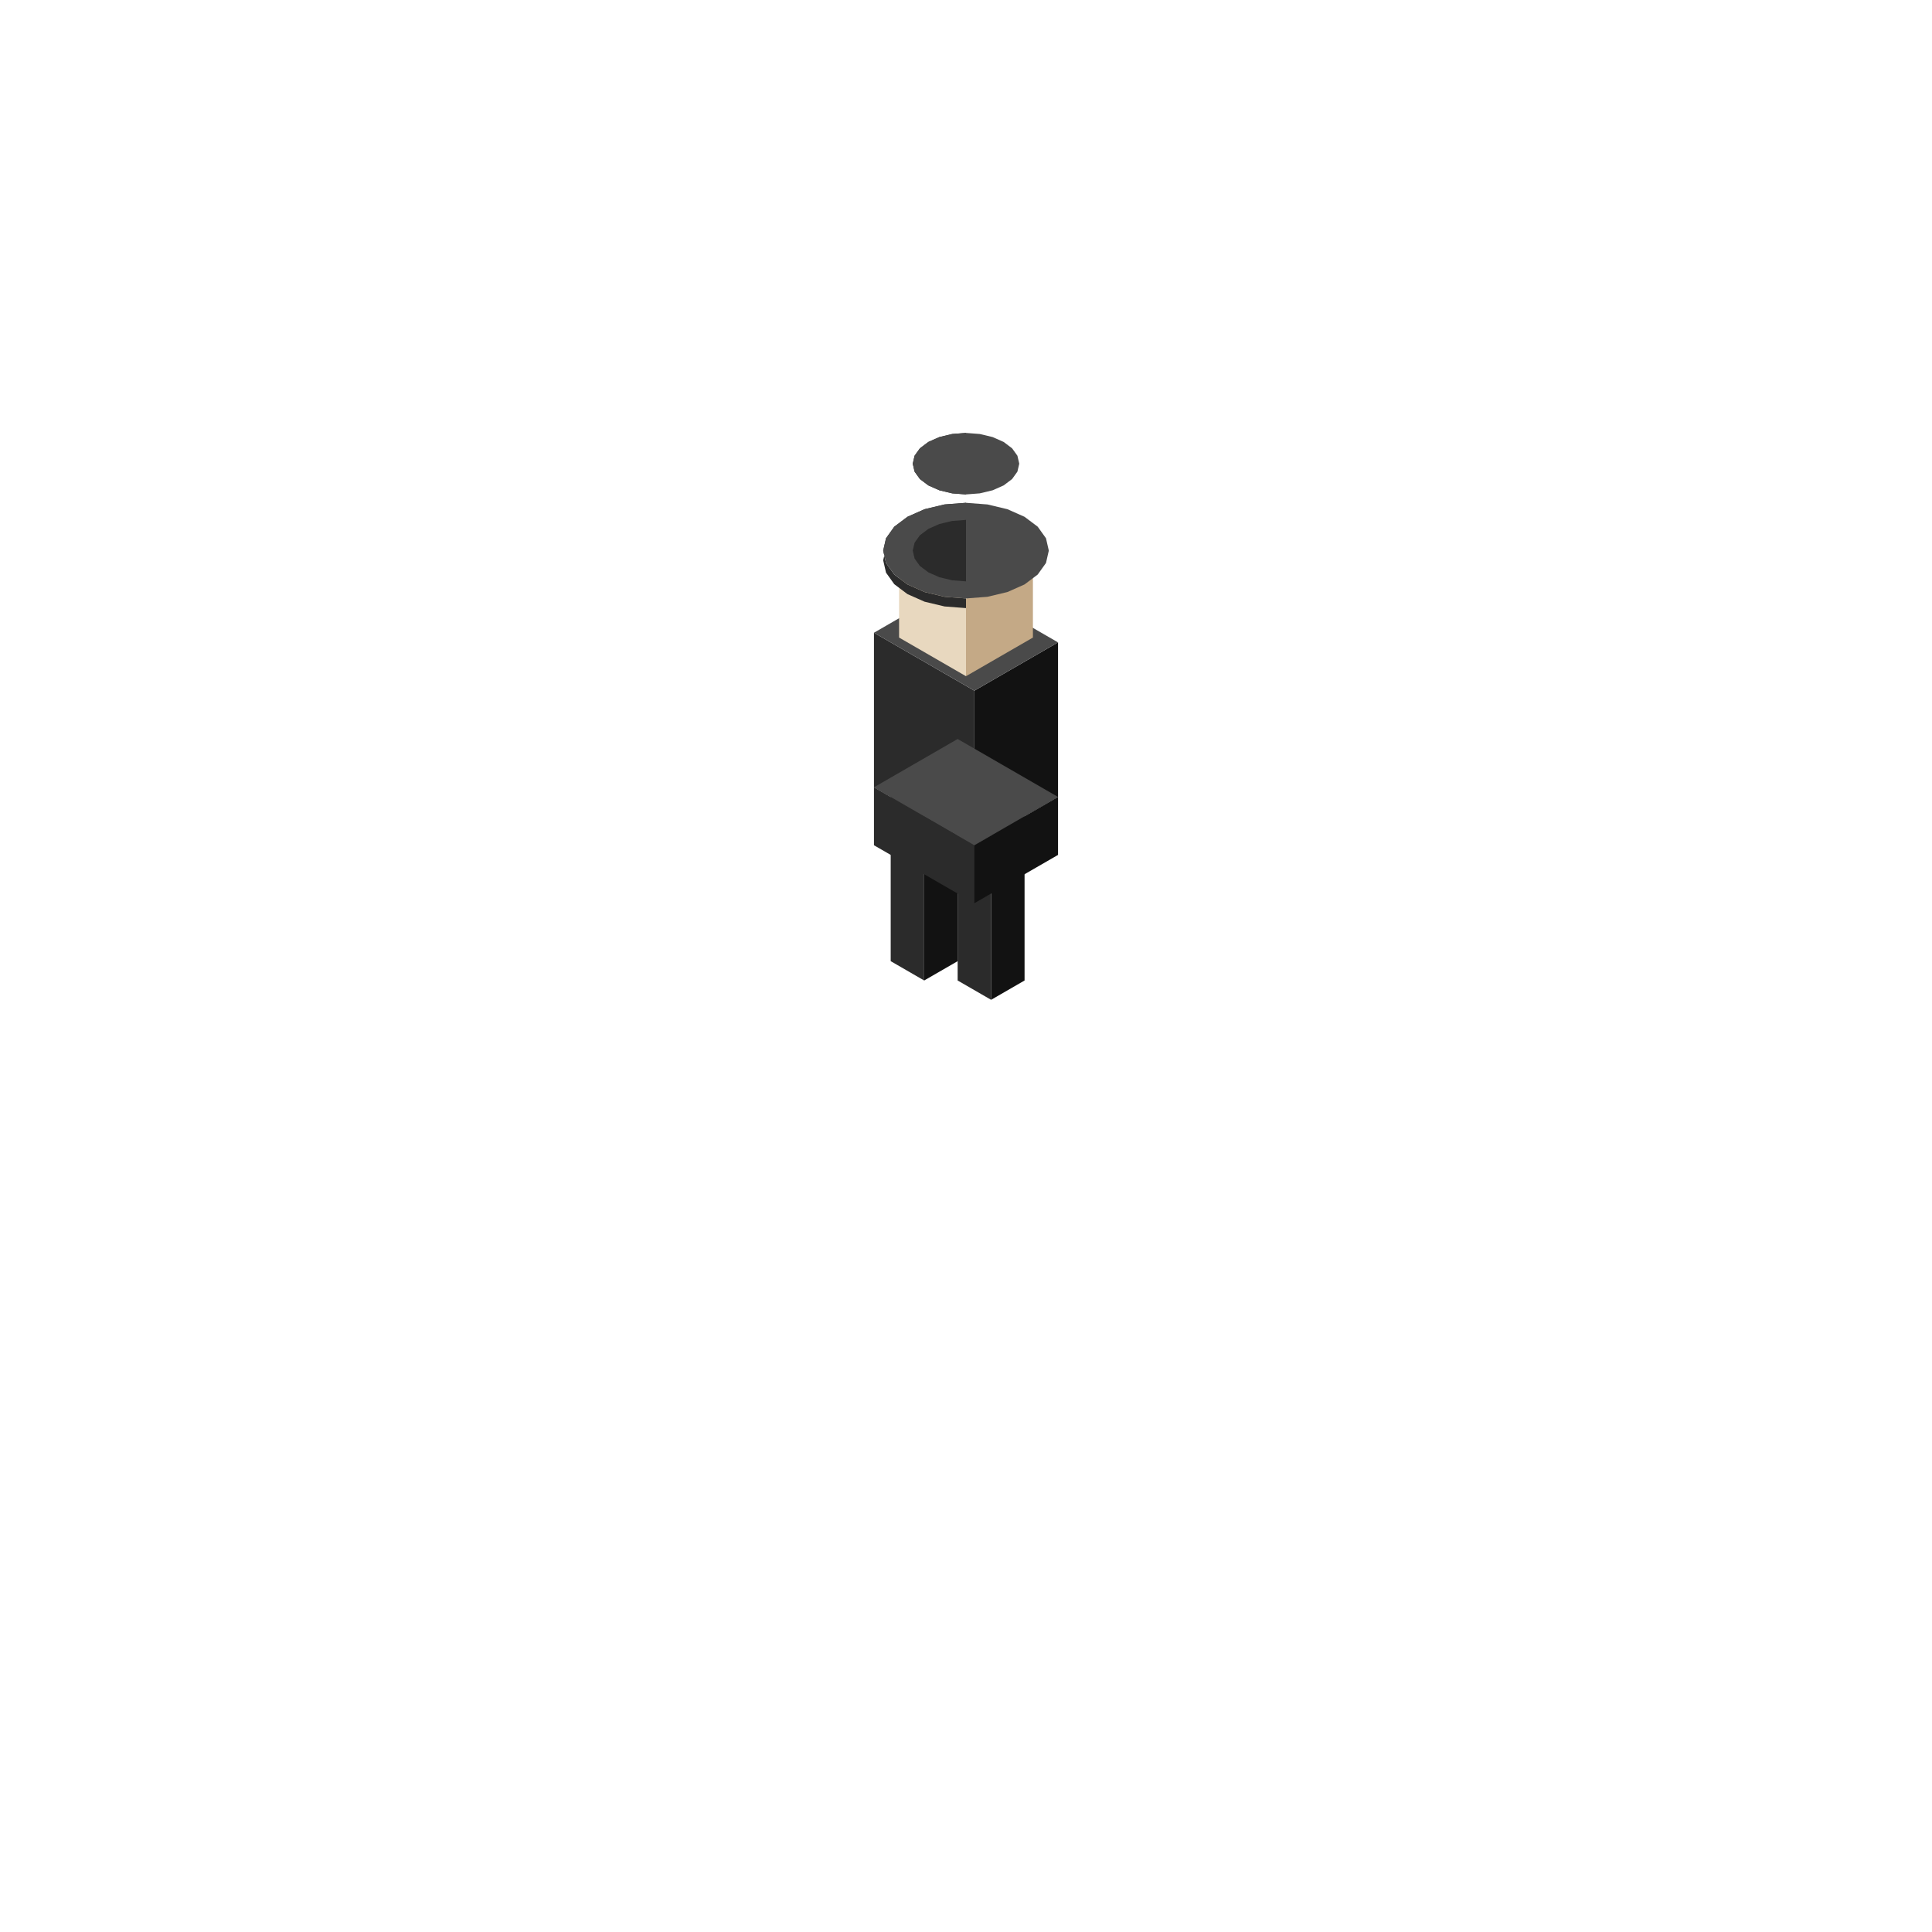
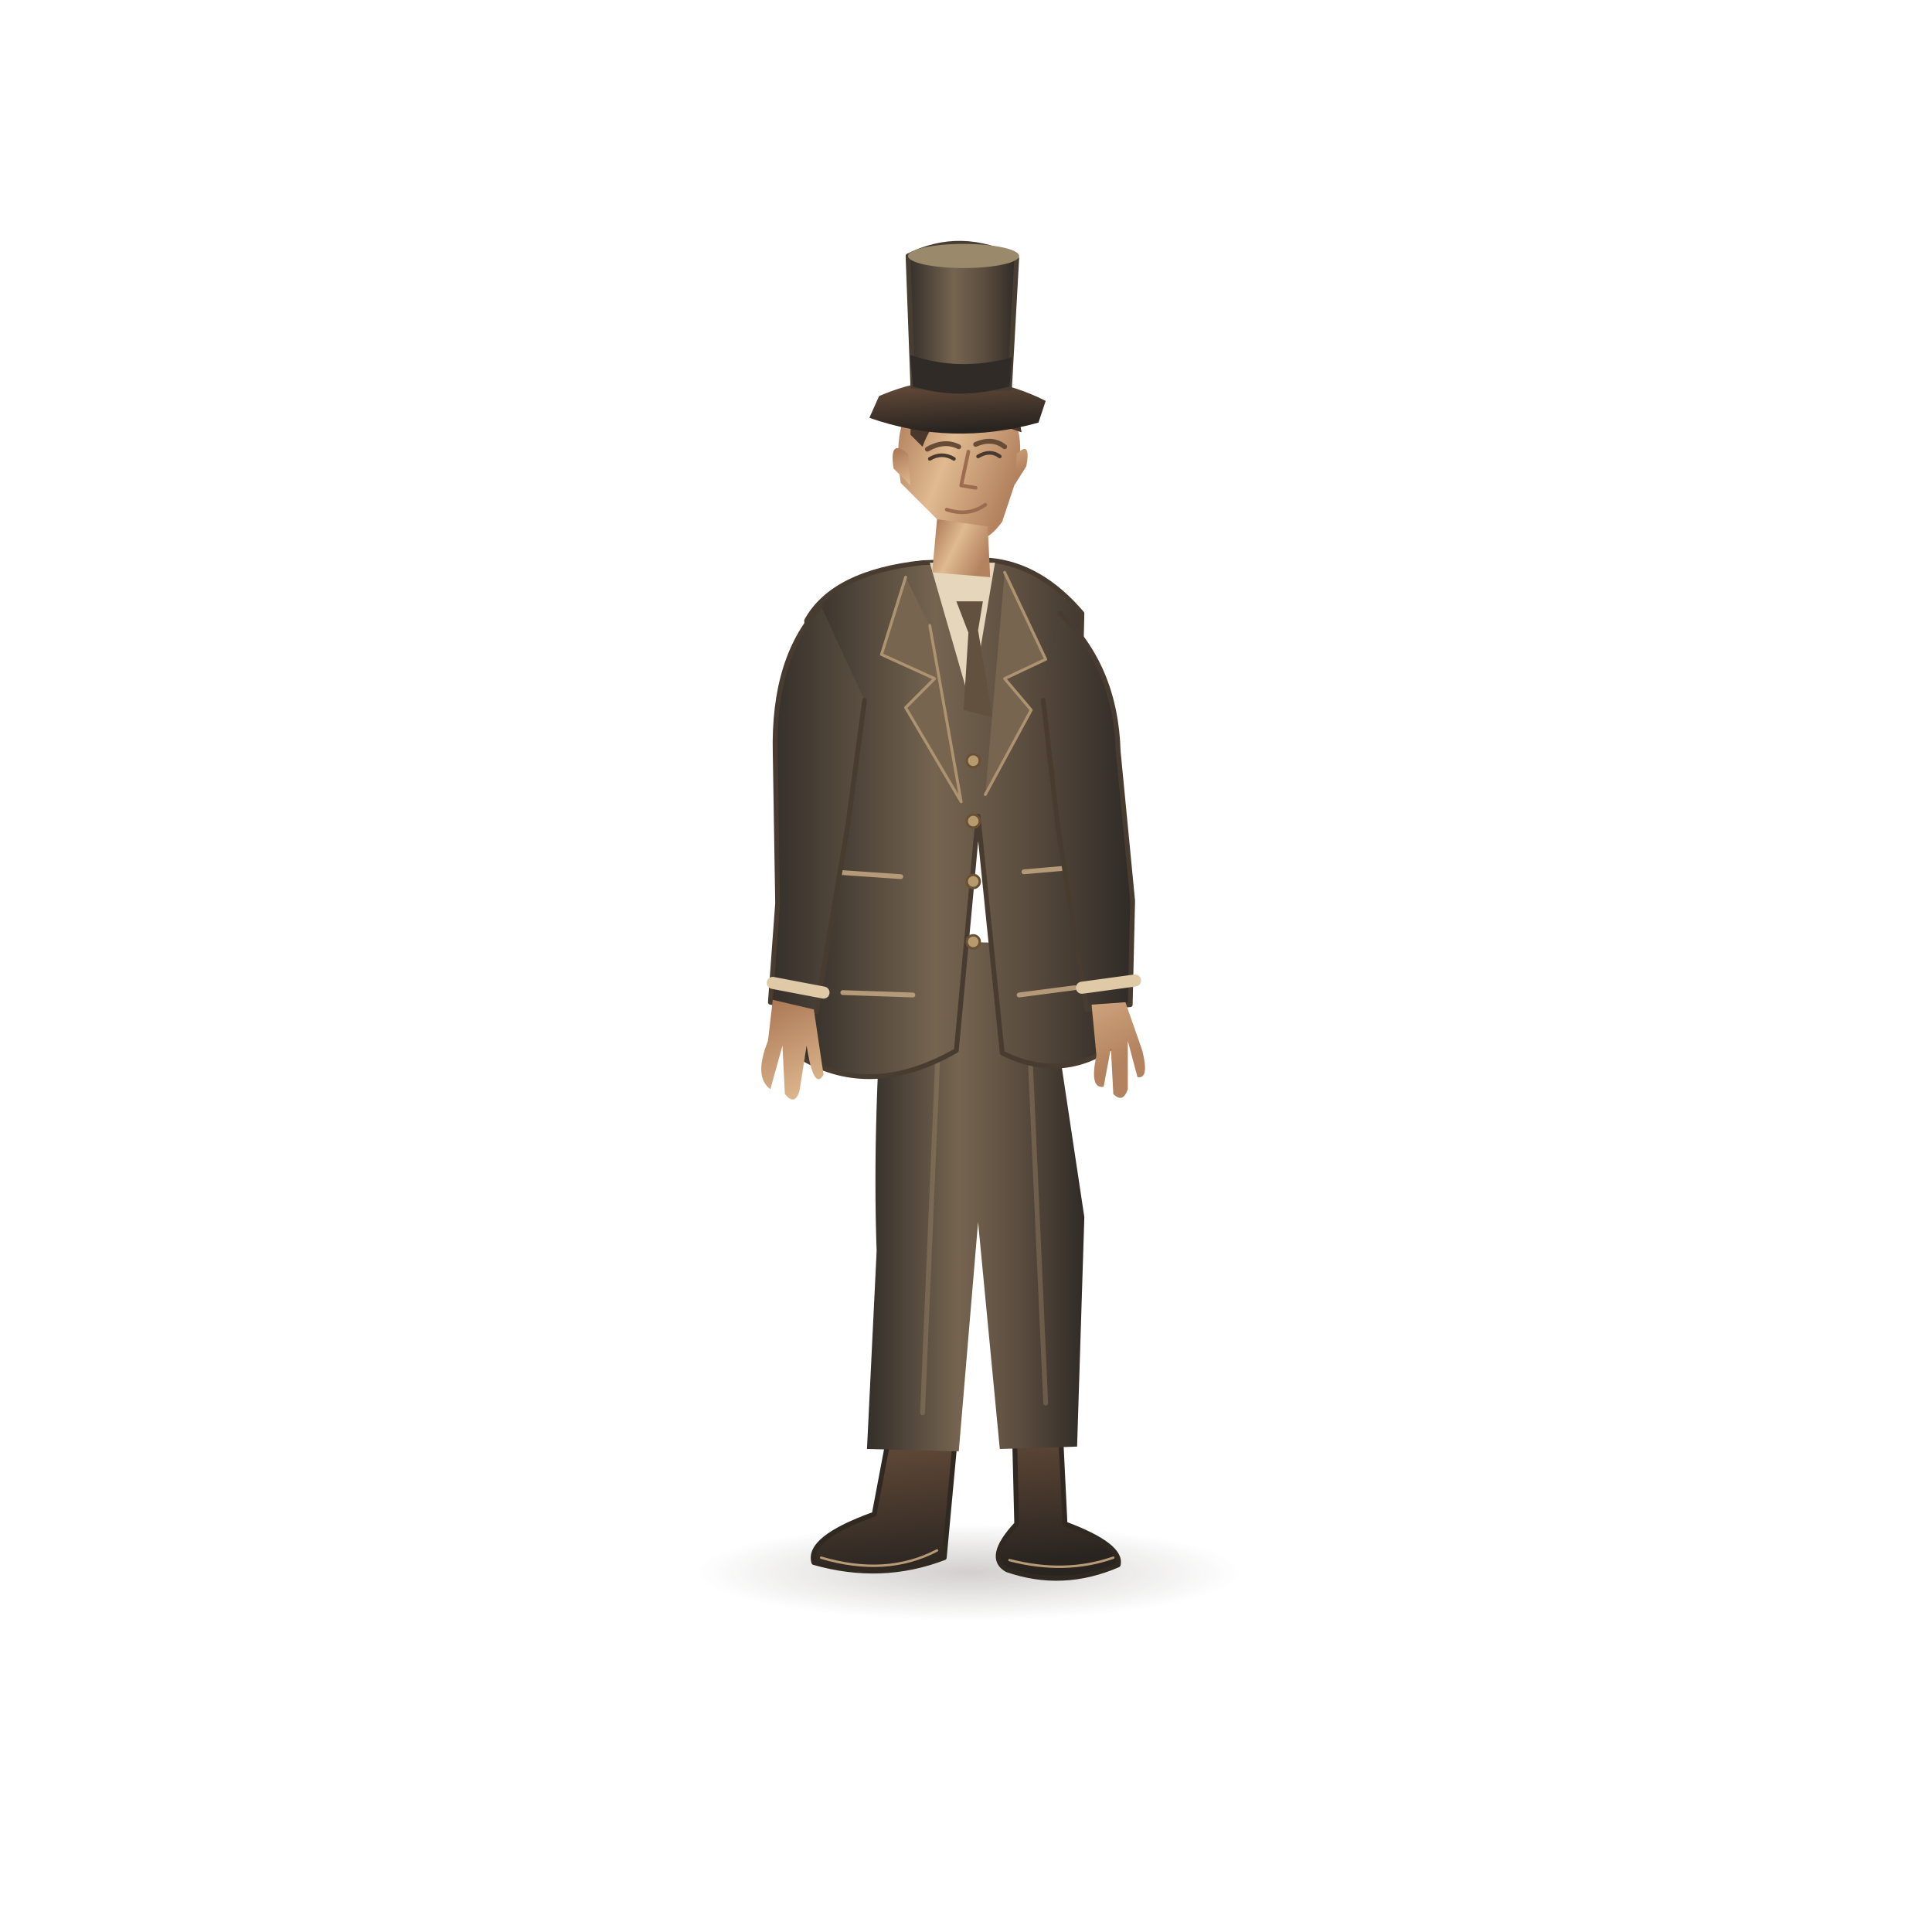
- <svg xmlns="http://www.w3.org/2000/svg" viewBox="0 0 800 800" width="1024" height="1024">
-   <polygon points="396.54,334.00 410.39,342.00 410.39,414.00 396.54,406.00" fill="#2b2b2b" opacity="1.0" />
-   <polygon points="410.39,342.00 424.25,334.00 424.25,406.00 410.39,414.00" fill="#121212" opacity="1.0" />
-   <polygon points="396.54,334.00 410.39,326.00 424.25,334.00 410.39,342.00" fill="#4A4A4A" opacity="1.0" />
-   <polygon points="368.82,326.00 382.68,334.00 382.68,406.00 368.82,398.00" fill="#2b2b2b" opacity="1.0" />
-   <polygon points="382.68,334.00 396.54,326.00 396.54,398.00 382.68,406.00" fill="#121212" opacity="1.0" />
-   <polygon points="368.82,326.00 382.68,318.00 396.54,326.00 382.68,334.00" fill="#4A4A4A" opacity="1.0" />
-   <polygon points="361.89,262.00 403.46,286.00 403.46,350.00 361.89,326.00" fill="#2b2b2b" opacity="1.0" />
-   <polygon points="403.46,286.00 438.11,266.00 438.11,330.00 403.46,350.00" fill="#121212" opacity="1.0" />
-   <polygon points="361.89,262.00 396.54,242.00 438.11,266.00 403.46,286.00" fill="#4A4A4A" opacity="1.0" />
-   <polygon points="361.89,326.00 403.46,350.00 403.46,374.00 361.89,350.00" fill="#2b2b2b" opacity="1.0" />
-   <polygon points="403.46,350.00 438.11,330.00 438.11,354.00 403.46,374.00" fill="#121212" opacity="1.0" />
-   <polygon points="361.89,326.00 396.54,306.00 438.11,330.00 403.46,350.00" fill="#4A4A4A" opacity="1.0" />
-   <polygon points="372.29,232.00 400.00,248.00 400.00,280.00 372.29,264.00" fill="#E8D8BF" opacity="1.0" />
-   <polygon points="400.00,248.00 427.71,232.00 427.71,264.00 400.00,280.00" fill="#C4A986" opacity="1.0" />
-   <polygon points="372.29,232.00 400.00,216.00 427.71,232.00 400.00,248.00" fill="#FFF6E5" opacity="1.0" />
-   <polygon points="400.00,247.80 391.12,247.12 382.85,245.15 375.75,242.00 370.30,237.90 366.88,233.12 365.71,228.00 366.88,222.88 370.30,218.10 375.75,214.00 382.85,210.85 391.12,208.88 400.00,208.20 400.00,212.20 391.12,212.88 382.85,214.85 375.75,218.00 370.30,222.10 366.88,226.88 365.71,232.00 366.88,237.12 370.30,241.90 375.75,246.00 382.85,249.15 391.12,251.12 400.00,251.80" fill="#2b2b2b" opacity="1.0" />
-   <polygon points="424.25,242.00 417.15,245.15 408.88,247.12 400.00,247.80 391.12,247.12 382.85,245.15 375.75,242.00 370.30,237.90 366.88,233.12 365.71,228.00 366.88,222.88 370.30,218.10 375.75,214.00 382.85,210.85 391.12,208.88 400.00,208.20 408.88,208.88 417.15,210.85 424.25,214.00 429.70,218.10 433.12,222.88 434.29,228.00 433.12,233.12 429.70,237.90" fill="#4A4A4A" opacity="1.0" />
-   <polygon points="400.00,204.73 394.29,204.29 388.98,203.02 384.41,201.00 380.91,198.36 378.71,195.29 377.95,192.00 378.71,188.71 380.91,185.64 384.41,183.00 388.98,180.98 394.29,179.71 400.00,179.27 400.00,215.27 394.29,215.71 388.98,216.98 384.41,219.00 380.91,221.64 378.71,224.71 377.95,228.00 378.71,231.29 380.91,234.36 384.41,237.00 388.98,239.02 394.29,240.29 400.00,240.73" fill="#2b2b2b" opacity="1.0" />
-   <polygon points="415.59,201.00 411.02,203.02 405.71,204.29 400.00,204.73 394.29,204.29 388.98,203.02 384.41,201.00 380.91,198.36 378.71,195.29 377.95,192.00 378.71,188.71 380.91,185.64 384.41,183.00 388.98,180.98 394.29,179.71 400.00,179.27 405.71,179.71 411.02,180.98 415.59,183.00 419.09,185.64 421.29,188.71 422.05,192.00 421.29,195.29 419.09,198.36" fill="#4A4A4A" opacity="1.0" />
+ <svg xmlns="http://www.w3.org/2000/svg" viewBox="0 0 800 800" width="1024" height="1024" role="img" aria-labelledby="title">
+   <defs>
+     <linearGradient id="cloth" x1="0" x2="1">
+       <stop stop-color="#342f2a" />
+       <stop offset=".42" stop-color="#756450" />
+       <stop offset=".7" stop-color="#5b4d3f" />
+       <stop offset="1" stop-color="#302b27" />
+     </linearGradient>
+     <linearGradient id="skin" x1="0" x2="1" y2=".5">
+       <stop stop-color="#a87552" />
+       <stop offset=".5" stop-color="#e0ba91" />
+       <stop offset="1" stop-color="#b3825e" />
+     </linearGradient>
+     <linearGradient id="leather" x2=".2" y2="1">
+       <stop stop-color="#6c503c" />
+       <stop offset="1" stop-color="#292420" />
+     </linearGradient>
+     <linearGradient id="silk" x1="0" x2="1">
+       <stop stop-color="#594637" />
+       <stop offset=".4" stop-color="#a18968" />
+       <stop offset=".65" stop-color="#80684f" />
+       <stop offset="1" stop-color="#49392d" />
+     </linearGradient>
+     <radialGradient id="shadow">
+       <stop stop-color="#3c3028" stop-opacity=".23" />
+       <stop offset="1" stop-color="#3c3028" stop-opacity="0" />
+     </radialGradient>
+   </defs>
+   <ellipse cx="401" cy="651" rx="113" ry="20" fill="url(#shadow)" />
+   <g stroke-linejoin="round" stroke-linecap="round">
+     <path d="M369 590l-7 37q-28 10-25 20 28 8 54-2l5-54m24-1 1 41q-13 14-4 19 23 8 46-2 2-8-22-17l-2-41" fill="url(#leather)" stroke="#302921" stroke-width="2" />
+     <path d="M340 645q27 8 48-3m30 4q23 6 43-1" fill="none" stroke="#b99a76" stroke-width="1" />
+     <path d="M367 389q-6 74-4 129l-4 82 38 1 8-95 9 94 32-1 3-95-17-113Z" fill="url(#cloth)" />
+     <path d="M389 421l-7 164m44-160 7 156" fill="none" stroke="#a18a6d" stroke-opacity=".38" stroke-width="2" />
+     <path d="M382 233q-37 4-48 24l8 99-10 82q29 17 64-3l9-97 10 98q26 13 49-5l-18-89 2-88q-17-20-38-22Z" fill="url(#cloth)" stroke="#483c30" stroke-width="2" />
+     <path d="M385 233l17 59 10-59" fill="#e6d7bc" />
+     <path d="M396 249l11 0-2 12 6 36-12-3 2-32Z" fill="#63513f" />
+     <path d="M375 239l-10 32 22 10-12 12 23 39-13-73m31-22 17 36-17 8 11 13-19 35" fill="#78654f" stroke="#ad9370" stroke-width="1.2" />
+     <path d="M344 361l29 2m51-2 23-2M349 411l29 1m44 0 23-3" stroke="#b49a78" stroke-width="2" />
+     <path d="M340 251q-20 21-19 61l1 62-3 41 19 4 13-77 7-52m81-36q23 22 24 57l6 62-1 43-18 2-12-76-6-52" fill="url(#cloth)" stroke="#483c30" stroke-width="2" />
+     <path d="M320 414l-2 17q-6 15 1 20l5-18 1 20q4 5 6-1l3-19q3 19 7 12l-4-27m115-2 2 21q-3 14 3 13l3-16 1 19q4 4 6-2l0-20 4 15q5 1 2-11l-7-20" fill="url(#skin)" />
+     <path d="M320 407l21 4m107-2 22-3" stroke="#e0c9a7" stroke-width="5" />
+     <circle cx="403" cy="315" r="2.7" fill="#b69b6e" stroke="#6a5035" />
+     <circle cx="403" cy="340" r="2.7" fill="#b69b6e" stroke="#6a5035" />
+     <circle cx="403" cy="365" r="2.7" fill="#b69b6e" stroke="#6a5035" />
+     <circle cx="403" cy="390" r="2.7" fill="#b69b6e" stroke="#6a5035" />
+     <path d="M373 200 Q369 175 380 165 Q395 153 414 166 Q427 177 420 201 L415 216 Q405 230 393 220 L382 209Z" fill="url(#skin)" />
+     <path d="M377 180 Q377 157 397 158 Q420 157 423 179 L414 176 Q412 166 401 171 Q388 168 382 185Z" fill="#49382c" />
+     <path d="M384 186q7-4 13-1m7-1q7-3 12 1" stroke="#674b36" stroke-width="2" fill="none" />
+     <path d="M385 190q5-3 10 0m10-1q5-3 9 0" stroke="#49382e" stroke-width="1.5" fill="none" />
+     <path d="M401 187l-3 14 6 1m-12 9q9 3 16-2" stroke="#9d6b50" stroke-width="1.5" fill="none" />
+     <path d="M376 188q-8-7-6 6l7 7m44-13q6-6 4 5l-5 8" fill="url(#skin)" />
+     <path d="M388 215l-2 22 24 2-1-21" fill="url(#skin)" />
+     <path d="M364 164q35-15 69 2l-3 9q-36 10-70-2Z" fill="url(#leather)" />
+     <path d="M378 160l-2-54q22-11 45 1l-3 54Z" fill="url(#cloth)" stroke="#483d31" stroke-width="2" />
+     <path d="M377 147q20 7 42 1l-1 12q-21 6-40 0Z" fill="#302b27" />
+     <ellipse cx="399" cy="106" rx="23" ry="5" fill="#9b896b" />
+   </g>
</svg>
